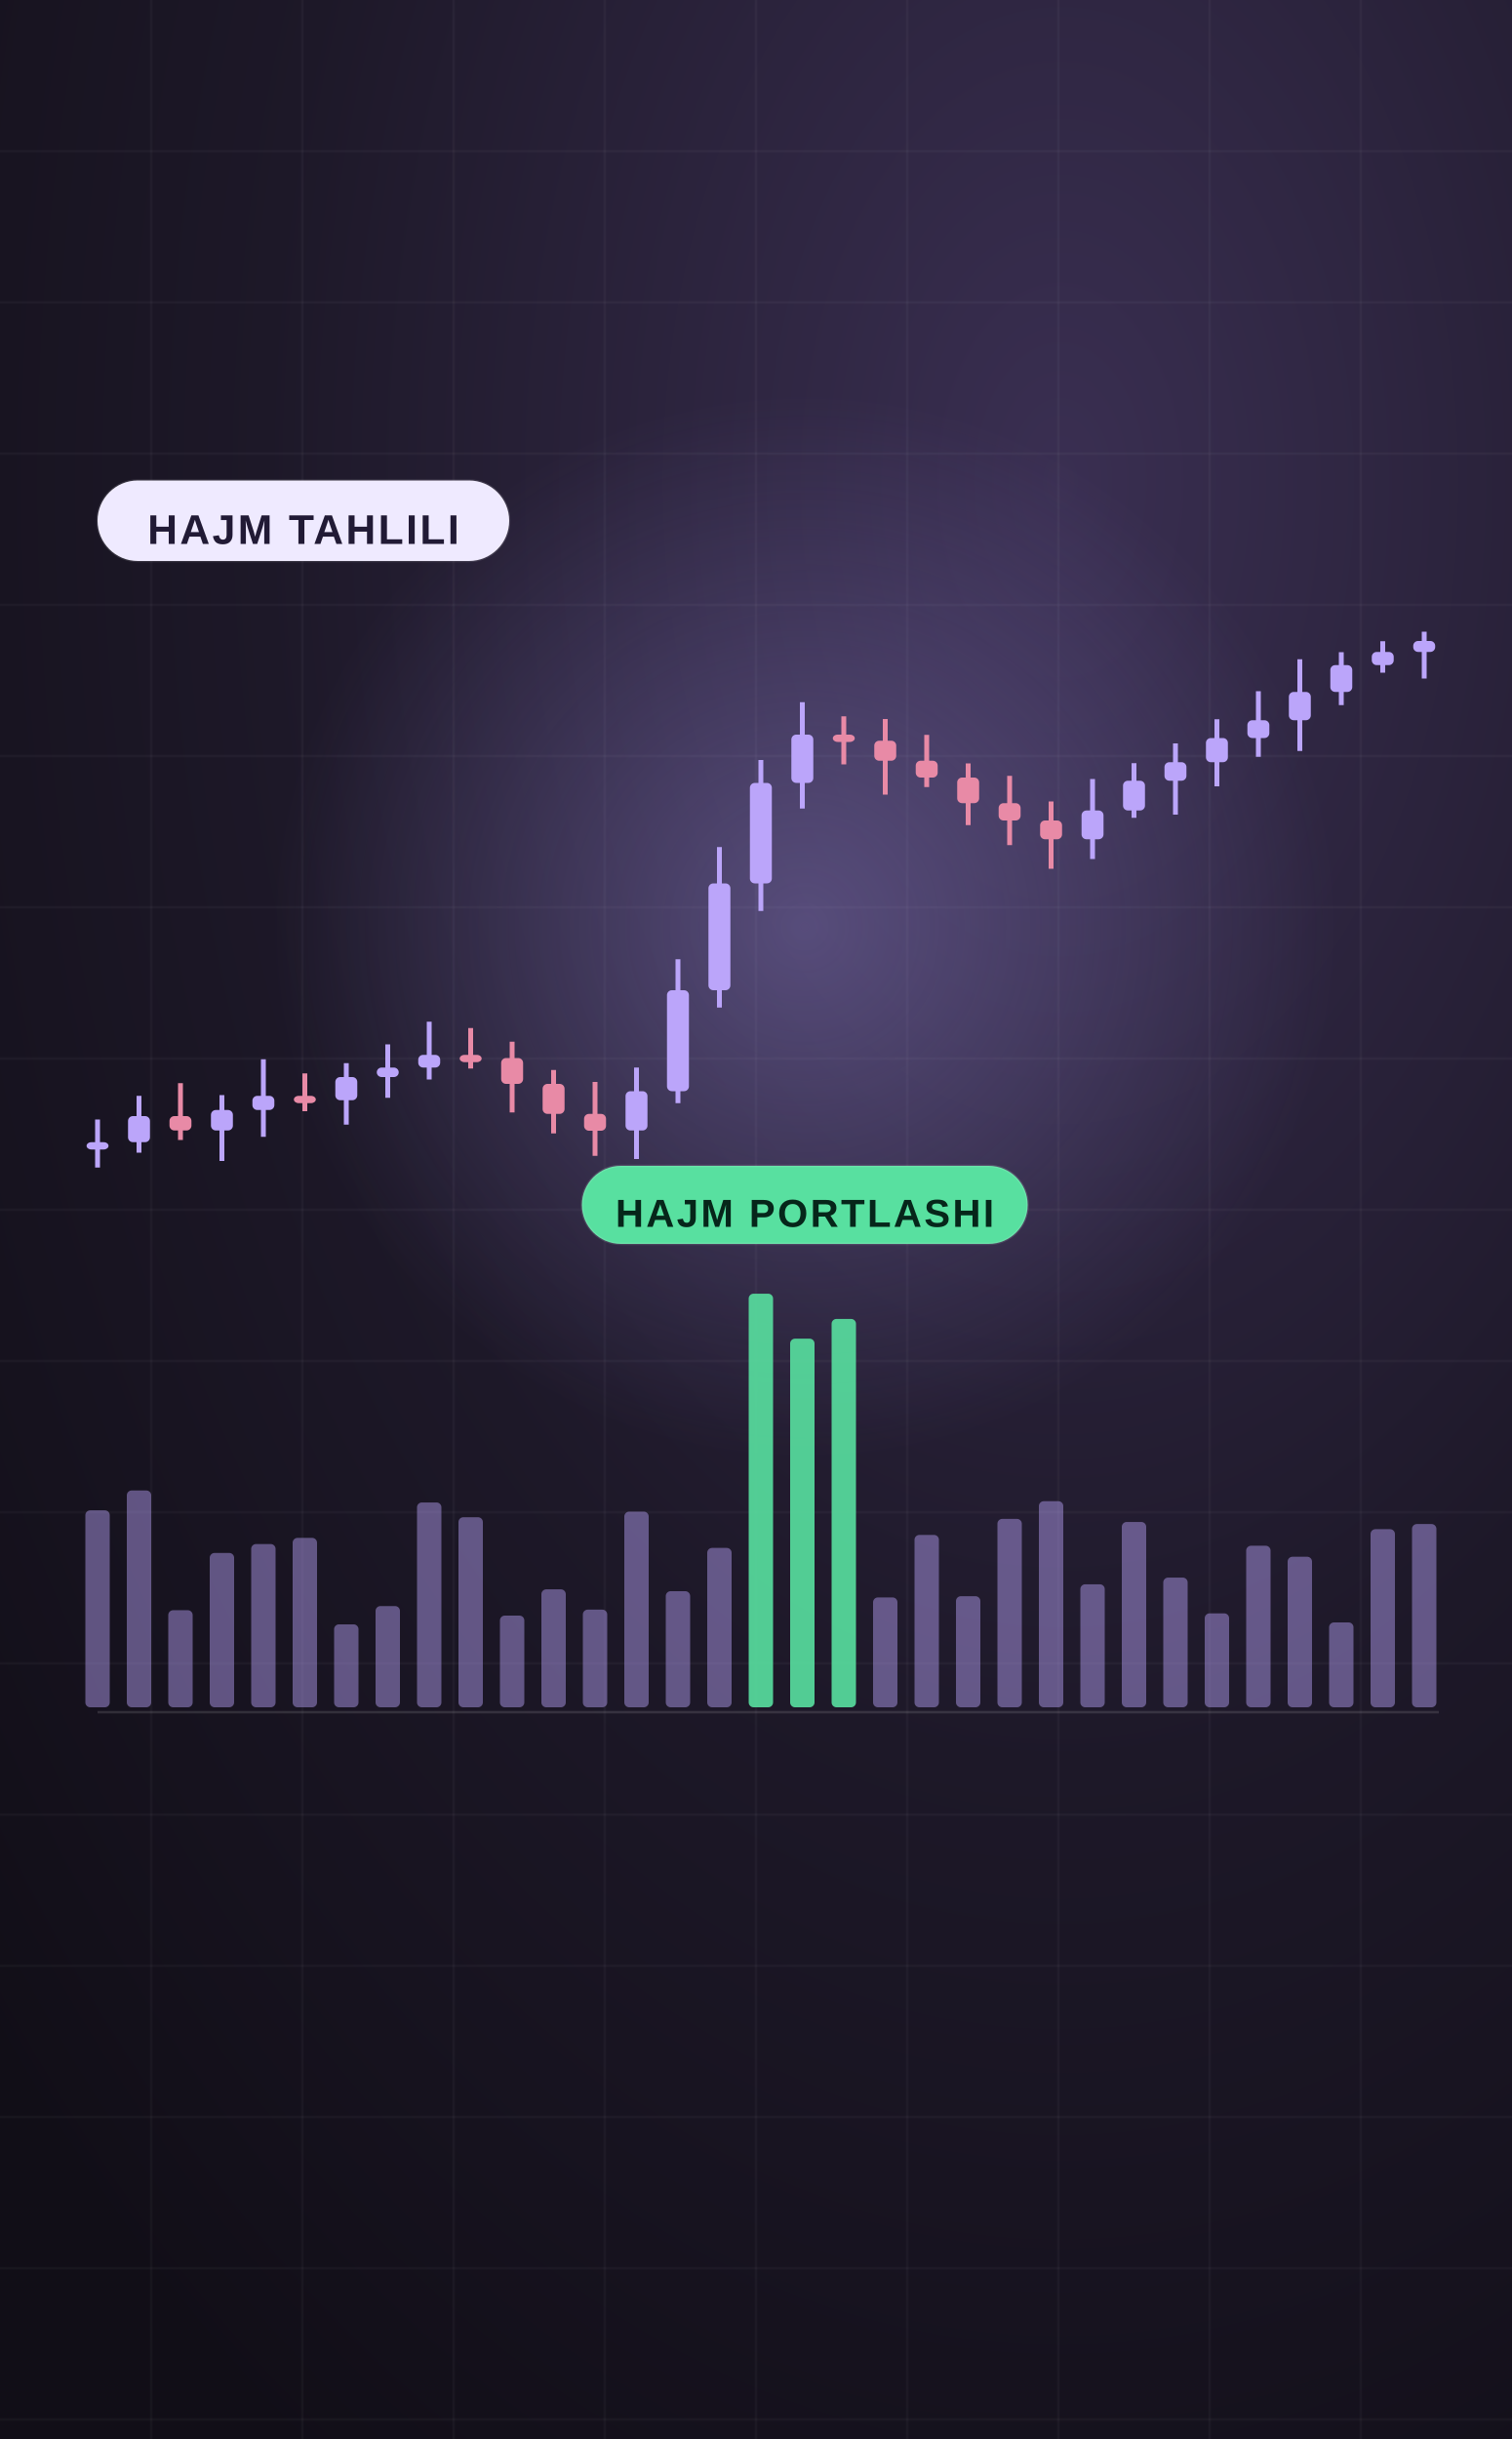
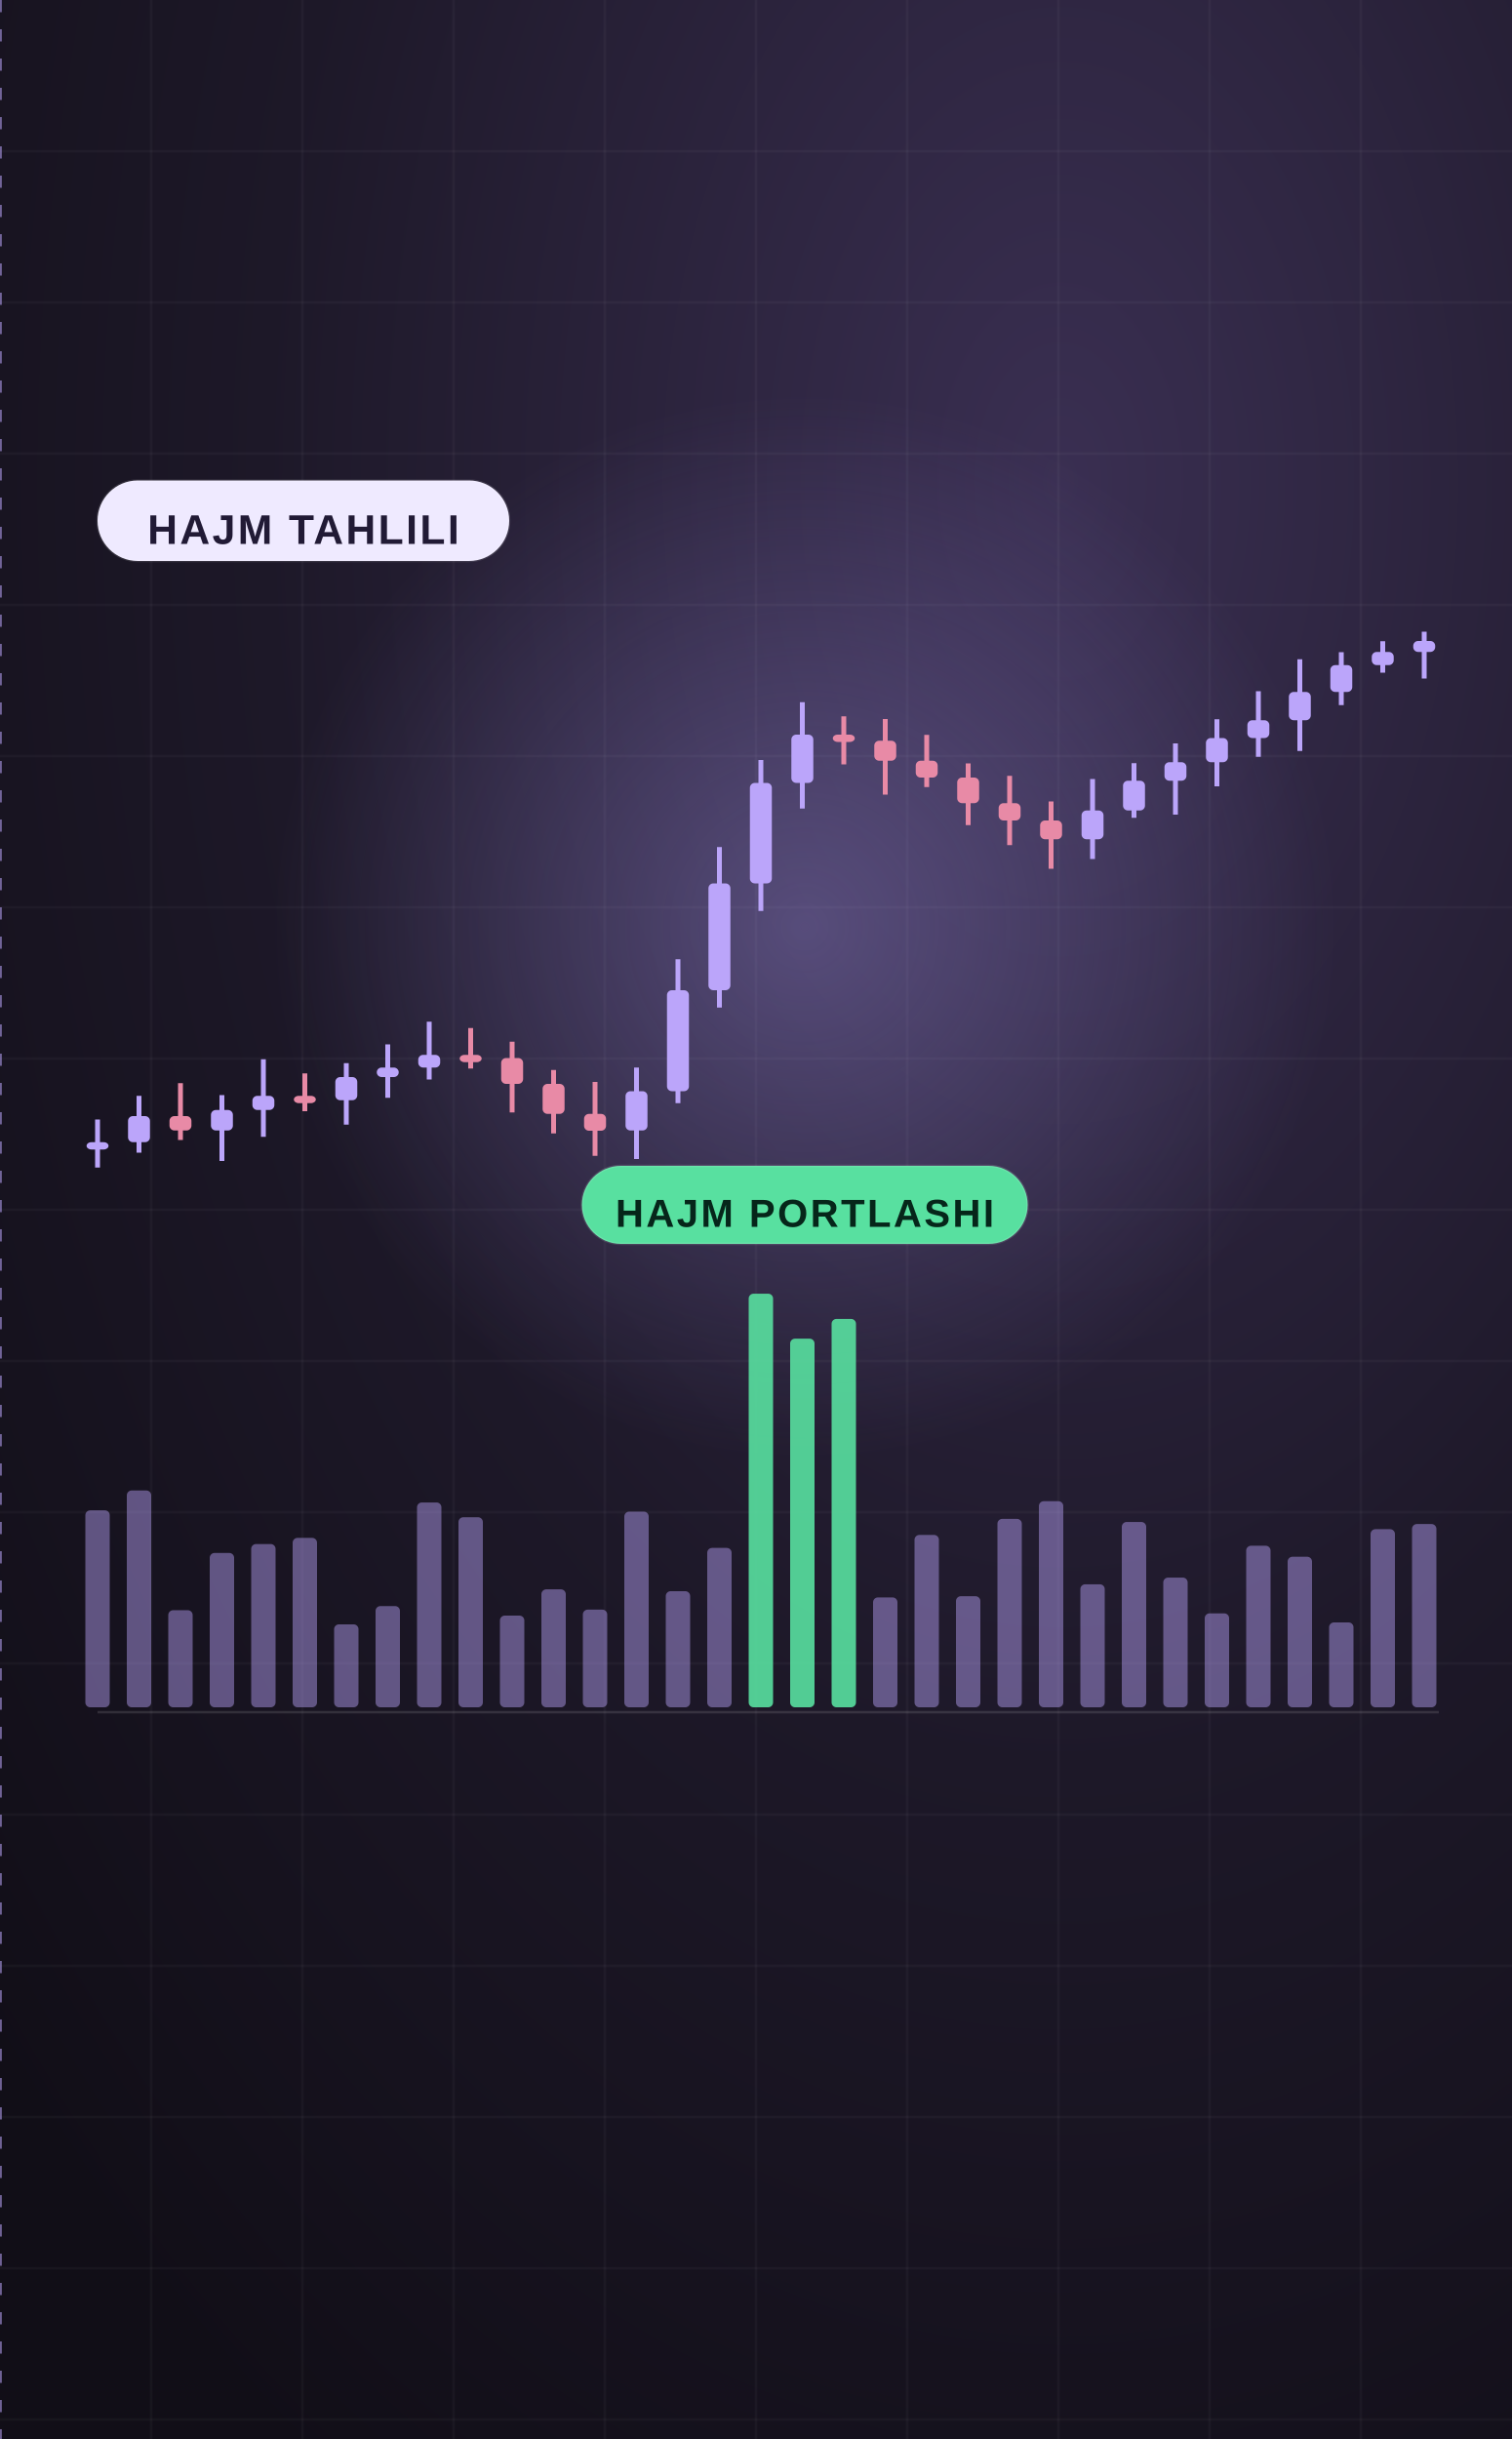
<svg xmlns="http://www.w3.org/2000/svg" width="620" height="1000" viewBox="0 0 620 1000">
  <style>
text{font-family:Arial,Helvetica,"Liberation Sans",sans-serif}
@keyframes grow{from{transform:scaleY(.05);opacity:0}to{transform:none;opacity:1}}
@keyframes live{0%,100%{transform:none}50%{transform:scaleY(1.22)}}
@keyframes flo{0%,100%{transform:translateY(0)}50%{transform:translateY(-6px)}}
@keyframes br{0%,100%{opacity:.7;transform:scale(1)}50%{opacity:1;transform:scale(1.1)}}
@keyframes march{to{stroke-dashoffset:-60}}
@keyframes draw{0%{stroke-dashoffset:1;opacity:1}38%{stroke-dashoffset:0}86%{stroke-dashoffset:0;opacity:1}96%{opacity:0}100%{stroke-dashoffset:1;opacity:0}}
@keyframes bob{0%,100%{transform:none}50%{transform:scaleY(.72)}}
@keyframes dp{0%,100%{transform:scale(1)}50%{transform:scale(1.18)}}
@keyframes hl{0%,100%{opacity:.35}50%{opacity:1}}
@keyframes rin{from{opacity:0;transform:translateX(-18px)}to{opacity:1;transform:none}}
@keyframes bobx{0%,100%{transform:none}50%{transform:scaleX(.78)}}
.row{animation:rin .8s cubic-bezier(.2,.8,.2,1) both}
.barx{transform-box:fill-box;animation:bobx 2.6s ease-in-out infinite}
.cd,.bar,.dot,.glow{transform-box:fill-box}
- .cd{transform-origin:50% 100%;animation:grow .7s cubic-bezier(.2,.8,.2,1) both}
- .cd.live{transform-origin:50% 50%;animation:grow .7s cubic-bezier(.2,.8,.2,1) both,live 1.8s ease-in-out 1.6s infinite}
+ @keyframes wave{0%,100%{transform:none}50%{transform:scaleY(.78)}}
+ .cd{transform-origin:50% 100%;animation:grow .7s cubic-bezier(.2,.8,.2,1) both,wave 2.8s ease-in-out infinite}
+ .cd.live{transform-origin:50% 50%;animation:grow .7s cubic-bezier(.2,.8,.2,1) both,live 1.6s ease-in-out infinite}
+ @keyframes scan{from{transform:translateX(-90px)}to{transform:translateX(710px)}}
+ .scan{animation:scan 6.5s cubic-bezier(.45,0,.55,1) infinite}
.chip{animation:flo 4.5s ease-in-out infinite}
.glow{transform-origin:50% 50%;animation:br 6s ease-in-out infinite}
.dash{animation:march 3.2s linear infinite}
.draw{stroke-dasharray:1;stroke-dashoffset:1;animation:draw 8s cubic-bezier(.4,0,.2,1) .3s infinite}
.bar{transform-origin:50% 100%;animation:bob 2.4s ease-in-out infinite}
.dot{transform-origin:50% 50%;animation:dp 2.2s ease-in-out infinite}
.hl{animation:hl 2.2s ease-in-out infinite}
- @media (prefers-reduced-motion:reduce){*{animation:none!important}.draw{stroke-dasharray:none;stroke-dashoffset:0}}
+ @media (prefers-reduced-motion:reduce){*{animation:none!important}.draw{stroke-dasharray:none;stroke-dashoffset:0}.scan,.mdot{display:none}}
</style>
  <defs>
    <radialGradient id="bg" cx="70%" cy="20%" r="95%">
      <stop offset="0" stop-color="#3a2f52" />
      <stop offset=".55" stop-color="#1d1828" />
      <stop offset="1" stop-color="#110e17" />
    </radialGradient>
    <radialGradient id="glow" cx="50%" cy="50%" r="50%">
      <stop offset="0" stop-color="#a697eb" stop-opacity=".35" />
      <stop offset="1" stop-color="#a697eb" stop-opacity="0" />
    </radialGradient>
+     <linearGradient id="scanG" x1="0" y1="0" x2="1" y2="0">
+       <stop offset="0" stop-color="#bba5fa" stop-opacity="0" />
+       <stop offset="1" stop-color="#bba5fa" stop-opacity=".2" />
+     </linearGradient>
    <linearGradient id="fadeUp" x1="0" y1="0" x2="0" y2="1">
      <stop offset="0" stop-color="#bba5fa" stop-opacity=".35" />
      <stop offset="1" stop-color="#bba5fa" stop-opacity="0" />
    </linearGradient>
  </defs>
  <rect width="620" height="1000" fill="url(#bg)" />
  <line x1="62" y1="0" x2="62" y2="1000" stroke="#fff" stroke-opacity=".035" />
  <line x1="124" y1="0" x2="124" y2="1000" stroke="#fff" stroke-opacity=".035" />
  <line x1="186" y1="0" x2="186" y2="1000" stroke="#fff" stroke-opacity=".035" />
  <line x1="248" y1="0" x2="248" y2="1000" stroke="#fff" stroke-opacity=".035" />
  <line x1="310" y1="0" x2="310" y2="1000" stroke="#fff" stroke-opacity=".035" />
  <line x1="372" y1="0" x2="372" y2="1000" stroke="#fff" stroke-opacity=".035" />
  <line x1="434" y1="0" x2="434" y2="1000" stroke="#fff" stroke-opacity=".035" />
  <line x1="496" y1="0" x2="496" y2="1000" stroke="#fff" stroke-opacity=".035" />
  <line x1="558" y1="0" x2="558" y2="1000" stroke="#fff" stroke-opacity=".035" />
  <line x1="0" y1="62" x2="620" y2="62" stroke="#fff" stroke-opacity=".035" />
  <line x1="0" y1="124" x2="620" y2="124" stroke="#fff" stroke-opacity=".035" />
  <line x1="0" y1="186" x2="620" y2="186" stroke="#fff" stroke-opacity=".035" />
  <line x1="0" y1="248" x2="620" y2="248" stroke="#fff" stroke-opacity=".035" />
  <line x1="0" y1="310" x2="620" y2="310" stroke="#fff" stroke-opacity=".035" />
  <line x1="0" y1="372" x2="620" y2="372" stroke="#fff" stroke-opacity=".035" />
  <line x1="0" y1="434" x2="620" y2="434" stroke="#fff" stroke-opacity=".035" />
  <line x1="0" y1="496" x2="620" y2="496" stroke="#fff" stroke-opacity=".035" />
  <line x1="0" y1="558" x2="620" y2="558" stroke="#fff" stroke-opacity=".035" />
  <line x1="0" y1="620" x2="620" y2="620" stroke="#fff" stroke-opacity=".035" />
  <line x1="0" y1="682" x2="620" y2="682" stroke="#fff" stroke-opacity=".035" />
  <line x1="0" y1="744" x2="620" y2="744" stroke="#fff" stroke-opacity=".035" />
  <line x1="0" y1="806" x2="620" y2="806" stroke="#fff" stroke-opacity=".035" />
  <line x1="0" y1="868" x2="620" y2="868" stroke="#fff" stroke-opacity=".035" />
  <line x1="0" y1="930" x2="620" y2="930" stroke="#fff" stroke-opacity=".035" />
  <line x1="0" y1="992" x2="620" y2="992" stroke="#fff" stroke-opacity=".035" />
  <circle class="glow" cx="330" cy="380" r="220" fill="url(#glow)" />
-   <g class="cd" style="animation-delay:200ms">
+   <g class="cd" style="animation-delay:200ms,1100ms">
    <line x1="40" x2="40" y1="459.0" y2="478.7" stroke="#bba5fa" stroke-width="2" />
    <rect x="35.5" y="468.3" width="9" height="3.0" rx="2" fill="#bba5fa" />
  </g>
-   <g class="cd" style="animation-delay:235ms">
+   <g class="cd" style="animation-delay:235ms,1220ms">
    <line x1="57" x2="57" y1="449.3" y2="472.6" stroke="#bba5fa" stroke-width="2" />
    <rect x="52.5" y="457.6" width="9" height="10.7" rx="2" fill="#bba5fa" />
  </g>
-   <g class="cd" style="animation-delay:270ms">
+   <g class="cd" style="animation-delay:270ms,1340ms">
    <line x1="74" x2="74" y1="444.1" y2="467.4" stroke="#e88aa6" stroke-width="2" />
    <rect x="69.5" y="457.6" width="9" height="5.9" rx="2" fill="#e88aa6" />
  </g>
-   <g class="cd" style="animation-delay:305ms">
+   <g class="cd" style="animation-delay:305ms,1460ms">
    <line x1="91" x2="91" y1="449.0" y2="476.0" stroke="#bba5fa" stroke-width="2" />
    <rect x="86.5" y="455.1" width="9" height="8.4" rx="2" fill="#bba5fa" />
  </g>
-   <g class="cd" style="animation-delay:340ms">
+   <g class="cd" style="animation-delay:340ms,1580ms">
    <line x1="108" x2="108" y1="434.3" y2="466.1" stroke="#bba5fa" stroke-width="2" />
    <rect x="103.5" y="449.3" width="9" height="5.8" rx="2" fill="#bba5fa" />
  </g>
-   <g class="cd" style="animation-delay:375ms">
+   <g class="cd" style="animation-delay:375ms,1700ms">
    <line x1="125" x2="125" y1="440.1" y2="455.6" stroke="#e88aa6" stroke-width="2" />
    <rect x="120.5" y="449.3" width="9" height="3.0" rx="2" fill="#e88aa6" />
  </g>
-   <g class="cd" style="animation-delay:410ms">
+   <g class="cd" style="animation-delay:410ms,1820ms">
    <line x1="142" x2="142" y1="435.9" y2="461.1" stroke="#bba5fa" stroke-width="2" />
    <rect x="137.5" y="441.6" width="9" height="9.5" rx="2" fill="#bba5fa" />
  </g>
-   <g class="cd" style="animation-delay:445ms">
+   <g class="cd" style="animation-delay:445ms,1940ms">
    <line x1="159" x2="159" y1="428.2" y2="450.1" stroke="#bba5fa" stroke-width="2" />
    <rect x="154.5" y="437.7" width="9" height="3.9" rx="2" fill="#bba5fa" />
  </g>
-   <g class="cd" style="animation-delay:480ms">
+   <g class="cd" style="animation-delay:480ms,2060ms">
    <line x1="176" x2="176" y1="418.9" y2="442.6" stroke="#bba5fa" stroke-width="2" />
    <rect x="171.5" y="432.5" width="9" height="5.2" rx="2" fill="#bba5fa" />
  </g>
-   <g class="cd" style="animation-delay:515ms">
+   <g class="cd" style="animation-delay:515ms,2180ms">
    <line x1="193" x2="193" y1="421.5" y2="438.1" stroke="#e88aa6" stroke-width="2" />
    <rect x="188.5" y="432.5" width="9" height="3.0" rx="2" fill="#e88aa6" />
  </g>
-   <g class="cd" style="animation-delay:550ms">
+   <g class="cd" style="animation-delay:550ms,2300ms">
    <line x1="210" x2="210" y1="427.1" y2="456.1" stroke="#e88aa6" stroke-width="2" />
    <rect x="205.5" y="433.8" width="9" height="10.6" rx="2" fill="#e88aa6" />
  </g>
-   <g class="cd" style="animation-delay:585ms">
+   <g class="cd" style="animation-delay:585ms,2420ms">
    <line x1="227" x2="227" y1="438.7" y2="464.7" stroke="#e88aa6" stroke-width="2" />
    <rect x="222.5" y="444.4" width="9" height="12.3" rx="2" fill="#e88aa6" />
  </g>
-   <g class="cd" style="animation-delay:620ms">
+   <g class="cd" style="animation-delay:620ms,2540ms">
    <line x1="244" x2="244" y1="443.6" y2="473.9" stroke="#e88aa6" stroke-width="2" />
    <rect x="239.5" y="456.7" width="9" height="6.9" rx="2" fill="#e88aa6" />
  </g>
-   <g class="cd" style="animation-delay:655ms">
+   <g class="cd" style="animation-delay:655ms,2660ms">
    <line x1="261" x2="261" y1="437.7" y2="475.2" stroke="#bba5fa" stroke-width="2" />
    <rect x="256.5" y="447.4" width="9" height="16.1" rx="2" fill="#bba5fa" />
  </g>
-   <g class="cd" style="animation-delay:690ms">
+   <g class="cd" style="animation-delay:690ms,2780ms">
    <line x1="278" x2="278" y1="393.3" y2="452.3" stroke="#bba5fa" stroke-width="2" />
    <rect x="273.5" y="406.0" width="9" height="41.4" rx="2" fill="#bba5fa" />
  </g>
-   <g class="cd" style="animation-delay:725ms">
+   <g class="cd" style="animation-delay:725ms,2900ms">
    <line x1="295" x2="295" y1="347.3" y2="413.1" stroke="#bba5fa" stroke-width="2" />
    <rect x="290.5" y="362.2" width="9" height="43.8" rx="2" fill="#bba5fa" />
  </g>
-   <g class="cd" style="animation-delay:760ms">
+   <g class="cd" style="animation-delay:760ms,3020ms">
    <line x1="312" x2="312" y1="311.6" y2="373.5" stroke="#bba5fa" stroke-width="2" />
    <rect x="307.5" y="321.0" width="9" height="41.2" rx="2" fill="#bba5fa" />
  </g>
-   <g class="cd" style="animation-delay:795ms">
+   <g class="cd" style="animation-delay:795ms,3140ms">
    <line x1="329" x2="329" y1="287.9" y2="331.5" stroke="#bba5fa" stroke-width="2" />
    <rect x="324.5" y="301.2" width="9" height="19.8" rx="2" fill="#bba5fa" />
  </g>
-   <g class="cd" style="animation-delay:830ms">
+   <g class="cd" style="animation-delay:830ms,3260ms">
    <line x1="346" x2="346" y1="293.7" y2="313.4" stroke="#e88aa6" stroke-width="2" />
    <rect x="341.5" y="301.2" width="9" height="3.0" rx="2" fill="#e88aa6" />
  </g>
-   <g class="cd" style="animation-delay:865ms">
+   <g class="cd" style="animation-delay:865ms,3380ms">
    <line x1="363" x2="363" y1="294.8" y2="325.8" stroke="#e88aa6" stroke-width="2" />
    <rect x="358.5" y="303.7" width="9" height="8.2" rx="2" fill="#e88aa6" />
  </g>
-   <g class="cd" style="animation-delay:900ms">
+   <g class="cd" style="animation-delay:900ms,3500ms">
    <line x1="380" x2="380" y1="301.3" y2="322.7" stroke="#e88aa6" stroke-width="2" />
    <rect x="375.5" y="311.9" width="9" height="6.9" rx="2" fill="#e88aa6" />
  </g>
-   <g class="cd" style="animation-delay:935ms">
+   <g class="cd" style="animation-delay:935ms,3620ms">
    <line x1="397" x2="397" y1="313.0" y2="338.3" stroke="#e88aa6" stroke-width="2" />
    <rect x="392.5" y="318.8" width="9" height="10.5" rx="2" fill="#e88aa6" />
  </g>
-   <g class="cd" style="animation-delay:970ms">
+   <g class="cd" style="animation-delay:970ms,3740ms">
    <line x1="414" x2="414" y1="318.1" y2="346.5" stroke="#e88aa6" stroke-width="2" />
    <rect x="409.5" y="329.3" width="9" height="7.1" rx="2" fill="#e88aa6" />
  </g>
-   <g class="cd" style="animation-delay:1005ms">
+   <g class="cd" style="animation-delay:1005ms,3860ms">
    <line x1="431" x2="431" y1="328.6" y2="356.2" stroke="#e88aa6" stroke-width="2" />
    <rect x="426.5" y="336.4" width="9" height="7.7" rx="2" fill="#e88aa6" />
  </g>
-   <g class="cd" style="animation-delay:1040ms">
+   <g class="cd" style="animation-delay:1040ms,3980ms">
    <line x1="448" x2="448" y1="319.4" y2="352.2" stroke="#bba5fa" stroke-width="2" />
    <rect x="443.5" y="332.3" width="9" height="11.8" rx="2" fill="#bba5fa" />
  </g>
-   <g class="cd" style="animation-delay:1075ms">
+   <g class="cd" style="animation-delay:1075ms,4100ms">
    <line x1="465" x2="465" y1="312.9" y2="335.3" stroke="#bba5fa" stroke-width="2" />
    <rect x="460.5" y="320.1" width="9" height="12.2" rx="2" fill="#bba5fa" />
  </g>
-   <g class="cd" style="animation-delay:1110ms">
+   <g class="cd" style="animation-delay:1110ms,4220ms">
    <line x1="482" x2="482" y1="304.8" y2="334.0" stroke="#bba5fa" stroke-width="2" />
    <rect x="477.5" y="312.5" width="9" height="7.6" rx="2" fill="#bba5fa" />
  </g>
-   <g class="cd" style="animation-delay:1145ms">
+   <g class="cd" style="animation-delay:1145ms,4340ms">
    <line x1="499" x2="499" y1="294.9" y2="322.4" stroke="#bba5fa" stroke-width="2" />
    <rect x="494.5" y="302.6" width="9" height="9.9" rx="2" fill="#bba5fa" />
  </g>
-   <g class="cd" style="animation-delay:1180ms">
+   <g class="cd" style="animation-delay:1180ms,4460ms">
    <line x1="516" x2="516" y1="283.4" y2="310.3" stroke="#bba5fa" stroke-width="2" />
    <rect x="511.5" y="295.3" width="9" height="7.3" rx="2" fill="#bba5fa" />
  </g>
-   <g class="cd" style="animation-delay:1215ms">
+   <g class="cd" style="animation-delay:1215ms,4580ms">
    <line x1="533" x2="533" y1="270.3" y2="307.9" stroke="#bba5fa" stroke-width="2" />
    <rect x="528.5" y="283.7" width="9" height="11.6" rx="2" fill="#bba5fa" />
  </g>
-   <g class="cd" style="animation-delay:1250ms">
+   <g class="cd" style="animation-delay:1250ms,4700ms">
    <line x1="550" x2="550" y1="267.4" y2="289.1" stroke="#bba5fa" stroke-width="2" />
    <rect x="545.5" y="272.7" width="9" height="11.0" rx="2" fill="#bba5fa" />
  </g>
-   <g class="cd" style="animation-delay:1285ms">
+   <g class="cd" style="animation-delay:1285ms,4820ms">
    <line x1="567" x2="567" y1="262.9" y2="275.8" stroke="#bba5fa" stroke-width="2" />
    <rect x="562.5" y="267.3" width="9" height="5.4" rx="2" fill="#bba5fa" />
  </g>
-   <g class="cd live" style="animation-delay:1320ms">
+   <g class="cd live" style="animation-delay:1320ms,4940ms">
    <line x1="584" x2="584" y1="259.0" y2="278.2" stroke="#bba5fa" stroke-width="2" />
    <rect x="579.5" y="262.8" width="9" height="4.5" rx="2" fill="#bba5fa" />
  </g>
  <line x1="40" y1="702" x2="590" y2="702" stroke="#fff" stroke-opacity=".12" />
  <rect class="bar" style="animation-delay:-0s" x="35" y="619.239" width="10" height="80.761" rx="2" fill="#bba5fa" opacity="0.45" />
  <rect class="bar" style="animation-delay:-0.37s" x="52" y="611.097" width="10" height="88.903" rx="2" fill="#bba5fa" opacity="0.45" />
  <rect class="bar" style="animation-delay:-0.74s" x="69" y="660.192" width="10" height="39.808" rx="2" fill="#bba5fa" opacity="0.45" />
  <rect class="bar" style="animation-delay:-1.11s" x="86" y="636.711" width="10" height="63.289" rx="2" fill="#bba5fa" opacity="0.45" />
  <rect class="bar" style="animation-delay:-1.48s" x="103" y="633.059" width="10" height="66.941" rx="2" fill="#bba5fa" opacity="0.45" />
  <rect class="bar" style="animation-delay:-1.85s" x="120" y="630.534" width="10" height="69.466" rx="2" fill="#bba5fa" opacity="0.45" />
  <rect class="bar" style="animation-delay:-2.22s" x="137" y="665.988" width="10" height="34.012" rx="2" fill="#bba5fa" opacity="0.45" />
  <rect class="bar" style="animation-delay:-0.19s" x="154" y="658.494" width="10" height="41.506" rx="2" fill="#bba5fa" opacity="0.45" />
  <rect class="bar" style="animation-delay:-0.56s" x="171" y="616.015" width="10" height="83.985" rx="2" fill="#bba5fa" opacity="0.45" />
  <rect class="bar" style="animation-delay:-0.93s" x="188" y="622.07" width="10" height="77.93" rx="2" fill="#bba5fa" opacity="0.45" />
  <rect class="bar" style="animation-delay:-1.3s" x="205" y="662.4" width="10" height="37.6" rx="2" fill="#bba5fa" opacity="0.45" />
  <rect class="bar" style="animation-delay:-1.67s" x="222" y="651.635" width="10" height="48.365" rx="2" fill="#bba5fa" opacity="0.45" />
  <rect class="bar" style="animation-delay:-2.04s" x="239" y="659.958" width="10" height="40.042" rx="2" fill="#bba5fa" opacity="0.45" />
  <rect class="bar" style="animation-delay:-0.01s" x="256" y="619.779" width="10" height="80.221" rx="2" fill="#bba5fa" opacity="0.45" />
  <rect class="bar" style="animation-delay:-0.38s" x="273" y="652.393" width="10" height="47.607" rx="2" fill="#bba5fa" opacity="0.45" />
  <rect class="bar" style="animation-delay:-0.75s" x="290" y="634.652" width="10" height="65.348" rx="2" fill="#bba5fa" opacity="0.45" />
  <rect class="bar" style="animation-delay:-1.12s" x="307" y="530.42" width="10" height="169.58" rx="2" fill="#58e0a0" opacity="0.9" />
  <rect class="bar" style="animation-delay:-1.49s" x="324" y="548.86" width="10" height="151.14" rx="2" fill="#58e0a0" opacity="0.9" />
  <rect class="bar" style="animation-delay:-1.86s" x="341" y="540.767" width="10" height="159.233" rx="2" fill="#58e0a0" opacity="0.9" />
  <rect class="bar" style="animation-delay:-2.23s" x="358" y="654.953" width="10" height="45.047" rx="2" fill="#bba5fa" opacity="0.45" />
  <rect class="bar" style="animation-delay:-0.2s" x="375" y="629.327" width="10" height="70.673" rx="2" fill="#bba5fa" opacity="0.45" />
  <rect class="bar" style="animation-delay:-0.57s" x="392" y="654.456" width="10" height="45.544" rx="2" fill="#bba5fa" opacity="0.45" />
  <rect class="bar" style="animation-delay:-0.94s" x="409" y="622.749" width="10" height="77.251" rx="2" fill="#bba5fa" opacity="0.45" />
  <rect class="bar" style="animation-delay:-1.31s" x="426" y="615.502" width="10" height="84.498" rx="2" fill="#bba5fa" opacity="0.45" />
  <rect class="bar" style="animation-delay:-1.68s" x="443" y="649.566" width="10" height="50.434" rx="2" fill="#bba5fa" opacity="0.45" />
  <rect class="bar" style="animation-delay:-2.05s" x="460" y="624.017" width="10" height="75.983" rx="2" fill="#bba5fa" opacity="0.45" />
  <rect class="bar" style="animation-delay:-0.02s" x="477" y="646.816" width="10" height="53.184" rx="2" fill="#bba5fa" opacity="0.45" />
  <rect class="bar" style="animation-delay:-0.39s" x="494" y="661.482" width="10" height="38.518" rx="2" fill="#bba5fa" opacity="0.45" />
  <rect class="bar" style="animation-delay:-0.76s" x="511" y="633.757" width="10" height="66.243" rx="2" fill="#bba5fa" opacity="0.45" />
  <rect class="bar" style="animation-delay:-1.13s" x="528" y="638.269" width="10" height="61.731" rx="2" fill="#bba5fa" opacity="0.45" />
  <rect class="bar" style="animation-delay:-1.5s" x="545" y="665.204" width="10" height="34.796" rx="2" fill="#bba5fa" opacity="0.45" />
  <rect class="bar" style="animation-delay:-1.87s" x="562" y="626.969" width="10" height="73.031" rx="2" fill="#bba5fa" opacity="0.45" />
  <rect class="bar" style="animation-delay:-2.24s" x="579" y="624.861" width="10" height="75.139" rx="2" fill="#bba5fa" opacity="0.45" />
  <g class="chip" style="animation-delay:-1s">
    <rect x="238.6" y="478" width="182.8" height="32" rx="16" fill="#58e0a0" stroke="#fff" stroke-opacity=".12" />
    <text x="330" y="503" text-anchor="middle" font-size="16" font-weight="700" fill="#06261a" letter-spacing="1">HAJM PORTLASHI</text>
  </g>
  <g class="chip" style="animation-delay:-2s">
    <rect x="40" y="197" width="168.8" height="33" rx="16.5" fill="#efeaff" stroke="#fff" stroke-opacity=".12" />
    <text x="124.4" y="223" text-anchor="middle" font-size="17" font-weight="700" fill="#211a35" letter-spacing="1">HAJM TAHLILI</text>
  </g>
+   <g class="scan">
+     <rect x="-70" y="0" width="70" height="1000" fill="url(#scanG)" />
+     <line x1="0" y1="0" x2="0" y2="1000" stroke="#bba5fa" stroke-opacity=".55" stroke-width="1.5" stroke-dasharray="5 7" />
+   </g>
</svg>
